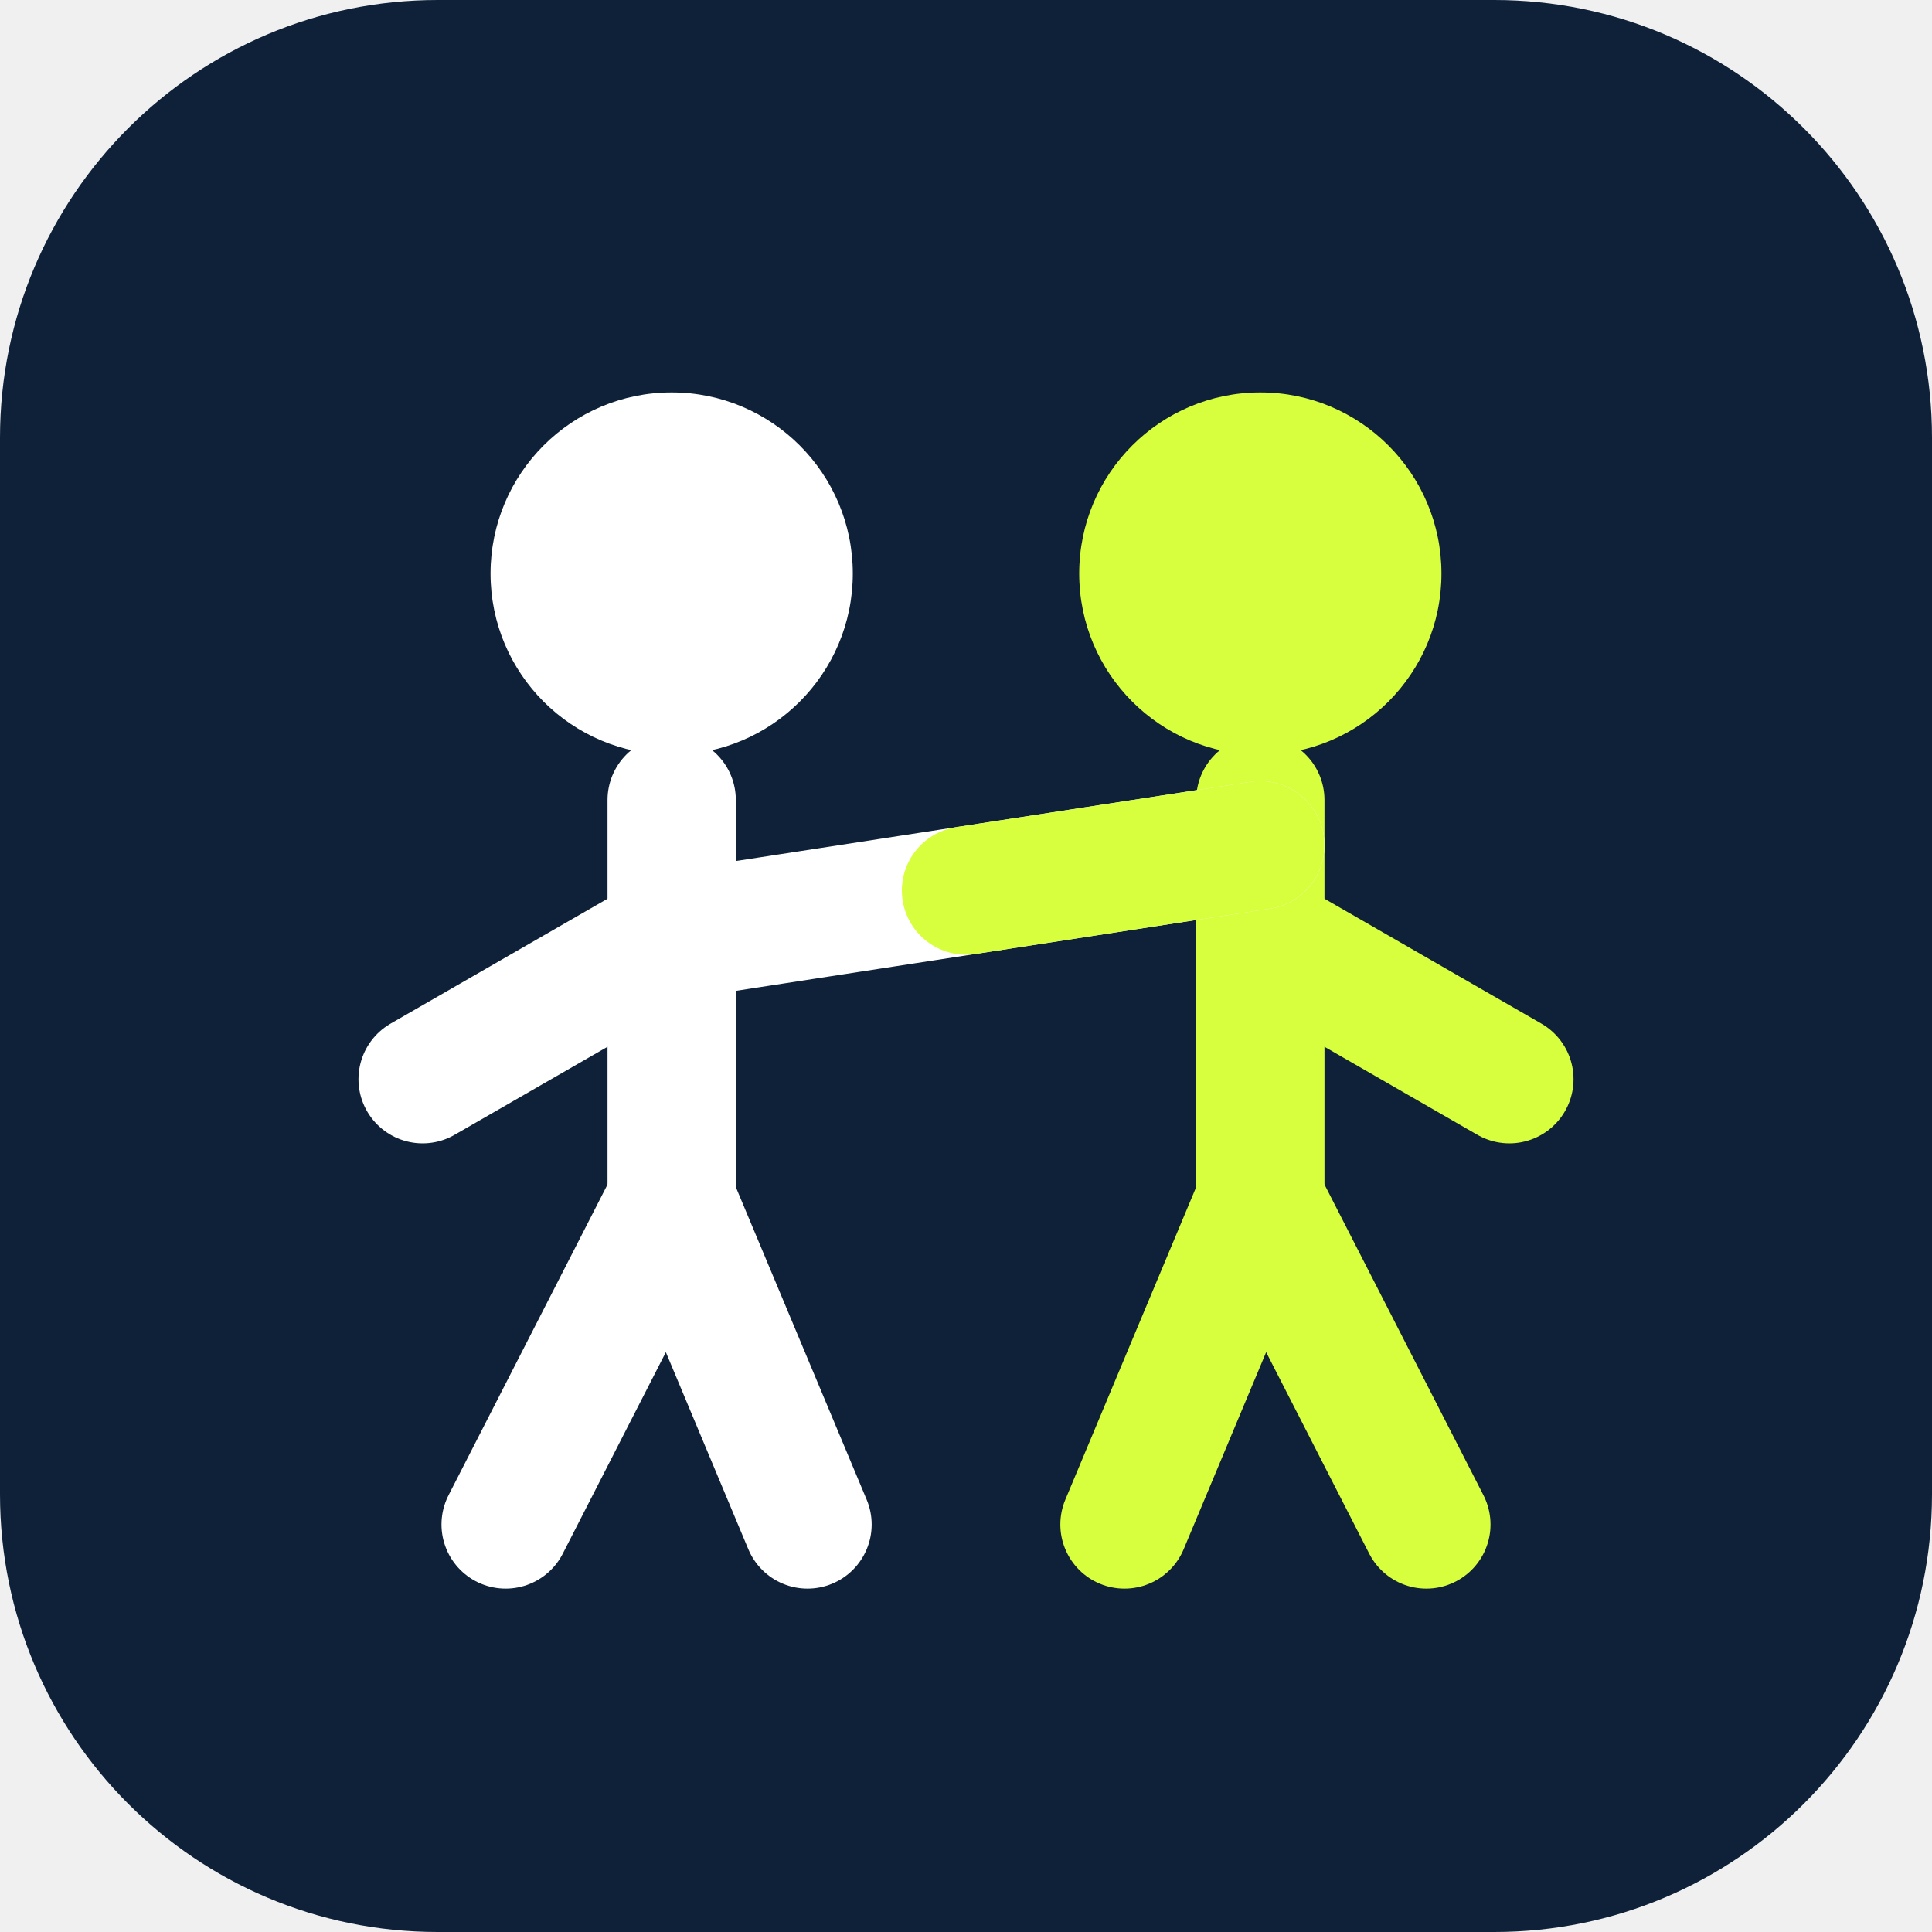
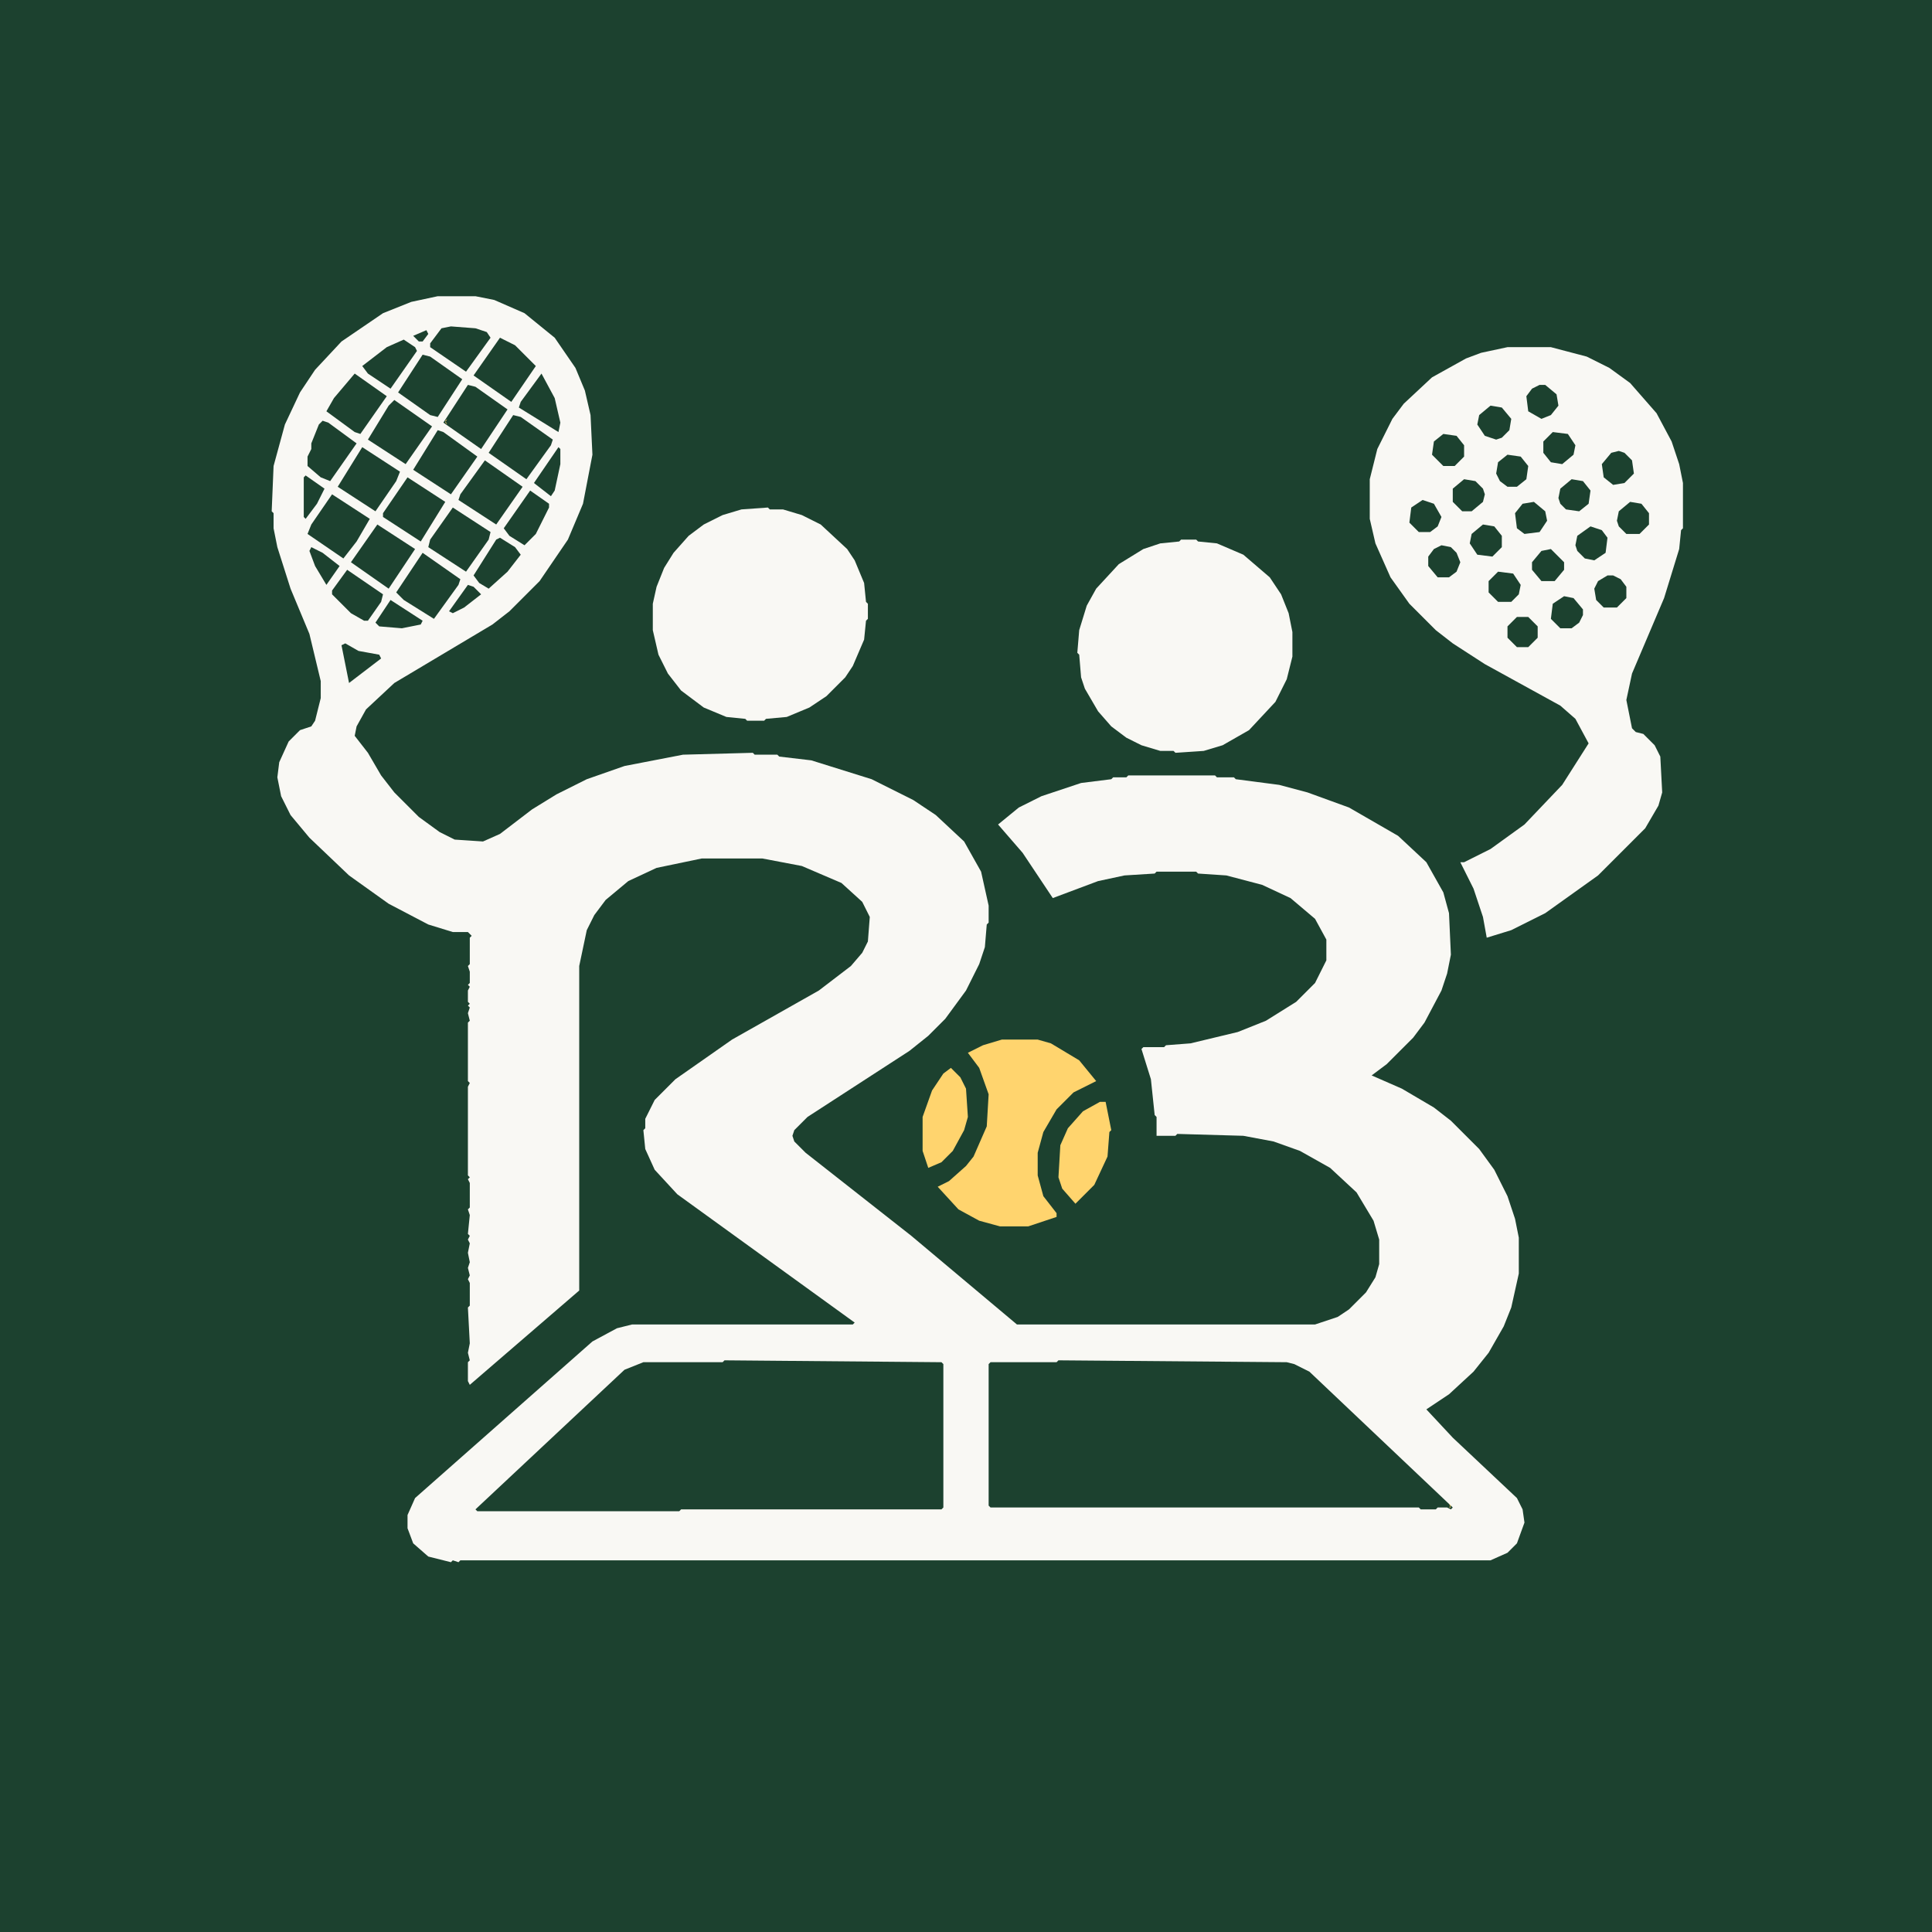
- <svg xmlns="http://www.w3.org/2000/svg" viewBox="0 0 512 512">
-   <rect width="512" height="512" rx="116" fill="#0F2138" />
-   <g stroke="#FFFFFF" stroke-width="34" stroke-linecap="round" fill="none">
-     <circle cx="178" cy="152" r="48" fill="#FFFFFF" stroke="none" />
-     <path d="M178 212 V318" />
-     <path d="M178 318 L134 404" />
-     <path d="M178 318 L214 404" />
-     <path d="M178 248 L112 286" />
-   </g>
-   <g stroke="#D8FF3E" stroke-width="34" stroke-linecap="round" fill="none">
-     <circle cx="334" cy="152" r="48" fill="#D8FF3E" stroke="none" />
-     <path d="M334 212 V318" />
-     <path d="M334 318 L298 404" />
-     <path d="M334 318 L378 404" />
-     <path d="M334 248 L400 286" />
-   </g>
-   <path d="M178 248 L334 224" stroke="#FFFFFF" stroke-width="34" stroke-linecap="round" fill="none" />
-   <path d="M334 224 L256 236" stroke="#D8FF3E" stroke-width="34" stroke-linecap="round" fill="none" />
+ <svg xmlns="http://www.w3.org/2000/svg" width="1024" height="1024" viewBox="0 0 1024 1024">
+   <rect width="1024" height="1024" fill="#1C412F" />
+   <path d="M 634 286 L 626 286 L 625 287 L 615 288 L 606 291 L 593 299 L 581 312 L 576 321 L 572 334 L 571 346 L 572 347 L 573 359 L 575 365 L 582 377 L 589 385 L 597 391 L 605 395 L 615 398 L 622 398 L 623 399 L 638 398 L 648 395 L 662 387 L 676 372 L 682 360 L 685 348 L 685 335 L 683 325 L 679 315 L 673 306 L 659 294 L 645 288 L 635 287 Z M 415 270 L 408 270 L 407 269 L 393 270 L 383 273 L 373 278 L 365 284 L 357 293 L 352 301 L 348 311 L 346 320 L 346 334 L 349 347 L 354 357 L 361 366 L 373 375 L 385 380 L 395 381 L 396 382 L 405 382 L 406 381 L 417 380 L 429 375 L 438 369 L 448 359 L 452 353 L 458 339 L 459 329 L 460 328 L 460 320 L 459 319 L 458 309 L 453 297 L 449 291 L 435 278 L 425 273 Z M 822 184 L 799 184 L 785 187 L 777 190 L 759 200 L 744 214 L 738 222 L 730 238 L 726 254 L 726 275 L 729 288 L 737 306 L 747 320 L 761 334 L 770 341 L 787 352 L 827 374 L 835 381 L 842 394 L 828 416 L 808 437 L 790 450 L 776 457 L 774 457 L 781 471 L 786 486 L 788 497 L 801 493 L 819 484 L 847 464 L 872 439 L 879 427 L 881 420 L 880 401 L 877 395 L 871 389 L 867 388 L 865 386 L 862 371 L 865 357 L 882 317 L 890 291 L 891 281 L 892 280 L 892 256 L 890 246 L 886 234 L 878 219 L 864 203 L 853 195 L 841 189 Z M 804 327 L 810 327 L 815 332 L 815 338 L 810 343 L 804 343 L 799 338 L 799 332 Z M 829 316 L 834 317 L 839 323 L 839 326 L 837 330 L 833 333 L 827 333 L 822 328 L 823 320 Z M 852 305 L 855 305 L 859 307 L 862 311 L 862 317 L 857 322 L 850 322 L 846 318 L 845 312 L 847 308 Z M 794 303 L 802 304 L 806 310 L 805 315 L 801 319 L 794 319 L 789 314 L 789 308 Z M 817 292 L 822 291 L 829 298 L 829 302 L 824 308 L 817 308 L 812 302 L 812 298 Z M 764 289 L 769 290 L 772 293 L 774 298 L 772 303 L 768 306 L 762 306 L 757 300 L 757 295 L 760 291 Z M 843 279 L 849 281 L 852 285 L 851 293 L 845 297 L 840 296 L 836 292 L 835 289 L 836 284 Z M 786 278 L 792 279 L 796 284 L 796 290 L 791 295 L 783 294 L 779 288 L 780 283 Z M 864 266 L 870 267 L 874 272 L 874 278 L 869 283 L 862 283 L 858 279 L 857 276 L 858 271 Z M 807 267 L 813 266 L 819 271 L 820 276 L 816 282 L 808 283 L 804 280 L 803 272 Z M 754 265 L 760 267 L 764 274 L 762 279 L 758 282 L 752 282 L 747 277 L 748 269 Z M 833 254 L 839 255 L 843 260 L 842 267 L 837 271 L 830 270 L 827 267 L 826 264 L 827 259 Z M 776 254 L 782 255 L 786 259 L 787 262 L 786 266 L 780 271 L 775 271 L 770 266 L 770 259 Z M 799 241 L 806 242 L 810 247 L 809 254 L 804 258 L 799 258 L 795 255 L 793 251 L 794 245 Z M 858 239 L 861 240 L 865 244 L 866 251 L 861 256 L 855 257 L 850 253 L 849 246 L 854 240 Z M 765 230 L 772 231 L 776 236 L 776 242 L 771 247 L 765 247 L 759 241 L 760 234 Z M 823 229 L 831 230 L 835 236 L 834 241 L 828 246 L 822 245 L 818 240 L 818 234 Z M 790 215 L 796 216 L 801 222 L 800 228 L 796 232 L 793 233 L 787 231 L 783 225 L 784 220 Z M 819 204 L 825 209 L 826 215 L 822 220 L 817 222 L 810 218 L 809 210 L 812 206 L 816 204 Z M 181 181 L 167 196 L 159 208 L 151 225 L 145 247 L 144 271 L 145 272 L 145 280 L 147 290 L 154 312 L 164 336 L 170 361 L 170 370 L 167 382 L 165 385 L 159 387 L 153 393 L 148 404 L 147 412 L 149 422 L 154 432 L 164 444 L 185 464 L 206 479 L 227 490 L 240 494 L 248 494 L 250 496 L 249 497 L 249 511 L 248 512 L 249 515 L 249 521 L 248 522 L 249 523 L 248 525 L 248 531 L 249 532 L 248 533 L 249 534 L 248 537 L 249 541 L 248 542 L 248 573 L 249 574 L 248 576 L 248 623 L 249 624 L 248 625 L 249 627 L 249 640 L 248 641 L 249 644 L 248 654 L 249 655 L 248 657 L 249 659 L 248 664 L 249 669 L 248 672 L 249 676 L 248 678 L 249 680 L 249 692 L 248 693 L 249 712 L 248 717 L 249 721 L 248 722 L 248 732 L 249 734 L 307 684 L 307 512 L 311 493 L 315 485 L 321 477 L 333 467 L 348 460 L 372 455 L 404 455 L 425 459 L 446 468 L 457 478 L 461 486 L 460 499 L 457 505 L 451 512 L 434 525 L 388 551 L 358 572 L 347 583 L 342 593 L 342 598 L 341 599 L 342 609 L 347 620 L 359 633 L 453 701 L 452 702 L 335 702 L 327 704 L 314 711 L 220 794 L 216 803 L 216 810 L 219 818 L 227 825 L 239 828 L 240 827 L 243 828 L 244 827 L 790 827 L 799 823 L 804 818 L 808 807 L 807 800 L 804 794 L 770 762 L 756 747 L 768 739 L 781 727 L 789 717 L 797 703 L 801 693 L 805 675 L 805 656 L 803 646 L 799 634 L 792 620 L 784 609 L 769 594 L 760 587 L 743 577 L 727 570 L 735 564 L 749 550 L 755 542 L 764 525 L 767 516 L 769 506 L 768 484 L 765 473 L 756 457 L 741 443 L 715 428 L 693 420 L 678 416 L 655 413 L 654 412 L 645 412 L 644 411 L 598 411 L 597 412 L 590 412 L 589 413 L 573 415 L 552 422 L 540 428 L 529 437 L 542 452 L 558 476 L 582 467 L 596 464 L 612 463 L 613 462 L 634 462 L 635 463 L 650 464 L 669 469 L 684 476 L 697 487 L 703 498 L 703 509 L 697 521 L 687 531 L 671 541 L 656 547 L 631 553 L 618 554 L 617 555 L 606 555 L 605 556 L 610 572 L 612 591 L 613 592 L 613 602 L 623 602 L 624 601 L 659 602 L 675 605 L 689 610 L 705 619 L 719 632 L 728 647 L 731 657 L 731 670 L 729 677 L 724 685 L 715 694 L 709 698 L 697 702 L 539 702 L 483 655 L 427 611 L 421 605 L 420 602 L 421 599 L 428 592 L 482 557 L 492 549 L 501 540 L 512 525 L 519 511 L 522 502 L 523 490 L 524 489 L 524 480 L 520 462 L 511 446 L 496 432 L 484 424 L 462 413 L 430 403 L 413 401 L 412 400 L 400 400 L 399 399 L 362 400 L 331 406 L 311 413 L 295 421 L 282 429 L 265 442 L 256 446 L 241 445 L 233 441 L 222 433 L 209 420 L 202 411 L 195 399 L 188 390 L 189 385 L 194 376 L 209 362 L 261 331 L 270 324 L 286 308 L 301 286 L 309 267 L 314 241 L 313 220 L 310 207 L 305 195 L 294 179 L 278 166 L 262 159 L 252 157 L 232 157 L 218 160 L 203 166 Z M 524 723 L 525 722 L 560 722 L 561 721 L 682 722 L 686 723 L 694 727 L 770 799 L 769 800 L 767 799 L 762 799 L 761 800 L 753 800 L 752 799 L 525 799 L 524 798 Z M 500 723 L 500 799 L 499 800 L 361 800 L 360 801 L 253 801 L 252 800 L 331 726 L 341 722 L 383 722 L 384 721 L 499 722 Z M 181 342 L 183 341 L 190 345 L 201 347 L 202 349 L 185 362 Z M 199 330 L 207 318 L 224 329 L 223 331 L 213 333 L 201 332 Z M 255 315 L 246 322 L 240 325 L 238 324 L 248 310 L 251 311 Z M 184 302 L 203 315 L 202 319 L 195 329 L 193 329 L 186 325 L 176 315 L 176 313 Z M 224 293 L 244 307 L 243 310 L 230 328 L 214 318 L 210 314 Z M 165 290 L 171 293 L 180 300 L 173 310 L 167 300 L 164 292 Z M 265 285 L 273 290 L 276 294 L 269 303 L 259 312 L 254 309 L 251 305 L 263 286 Z M 200 278 L 220 291 L 206 312 L 186 298 Z M 240 269 L 260 282 L 259 286 L 247 303 L 227 290 L 228 286 Z M 176 262 L 196 275 L 189 287 L 182 296 L 163 283 L 165 278 Z M 281 260 L 291 267 L 291 269 L 284 283 L 278 289 L 270 284 L 267 280 Z M 216 253 L 236 266 L 223 287 L 203 274 L 203 272 Z M 162 252 L 172 259 L 168 267 L 162 275 L 161 274 L 161 253 Z M 257 244 L 277 258 L 263 278 L 243 265 L 244 262 Z M 296 237 L 297 238 L 297 246 L 294 260 L 292 263 L 283 256 Z M 192 237 L 212 250 L 210 255 L 199 271 L 179 258 Z M 232 228 L 235 229 L 253 242 L 239 262 L 219 249 Z M 171 223 L 174 224 L 189 235 L 175 255 L 170 253 L 163 247 L 163 242 L 165 238 L 165 235 L 169 225 Z M 272 220 L 276 221 L 293 233 L 292 236 L 279 254 L 259 240 Z M 209 212 L 229 226 L 215 246 L 195 233 L 206 215 Z M 248 204 L 252 205 L 269 217 L 255 238 L 235 224 Z M 287 198 L 294 211 L 297 224 L 296 229 L 275 216 L 276 213 Z M 188 198 L 205 210 L 191 230 L 188 229 L 173 218 L 177 211 Z M 224 188 L 228 189 L 245 201 L 232 221 L 228 220 L 211 208 Z M 214 180 L 220 184 L 221 186 L 207 206 L 195 198 L 192 194 L 205 184 Z M 265 179 L 273 183 L 284 194 L 271 213 L 251 199 Z M 226 175 L 227 177 L 224 181 L 222 181 L 219 178 Z M 234 174 L 239 173 L 252 174 L 258 176 L 260 179 L 247 197 L 228 184 L 228 182 Z " fill="#F9F8F4" fill-rule="evenodd" />
+   <path d="M 768 797 L 769 798 L 768 799 L 769 799 Z M 308 654 L 308 684 L 306 686 L 308 684 Z M 586 584 L 583 584 L 574 589 L 566 598 L 562 607 L 561 624 L 563 630 L 570 638 L 580 628 L 587 613 L 588 600 L 589 599 Z M 504 566 L 500 569 L 494 578 L 489 592 L 489 610 L 492 619 L 499 616 L 505 610 L 511 599 L 513 592 L 512 577 L 509 571 Z M 531 551 L 521 554 L 513 558 L 519 566 L 524 580 L 523 597 L 516 613 L 512 618 L 503 626 L 497 629 L 508 641 L 519 647 L 530 650 L 545 650 L 560 645 L 560 643 L 553 634 L 550 623 L 550 611 L 553 600 L 560 588 L 569 579 L 581 573 L 572 562 L 557 553 L 550 551 Z M 237 222 L 236 223 L 237 225 L 236 224 Z " fill="#FFD46E" fill-rule="evenodd" />
</svg>
